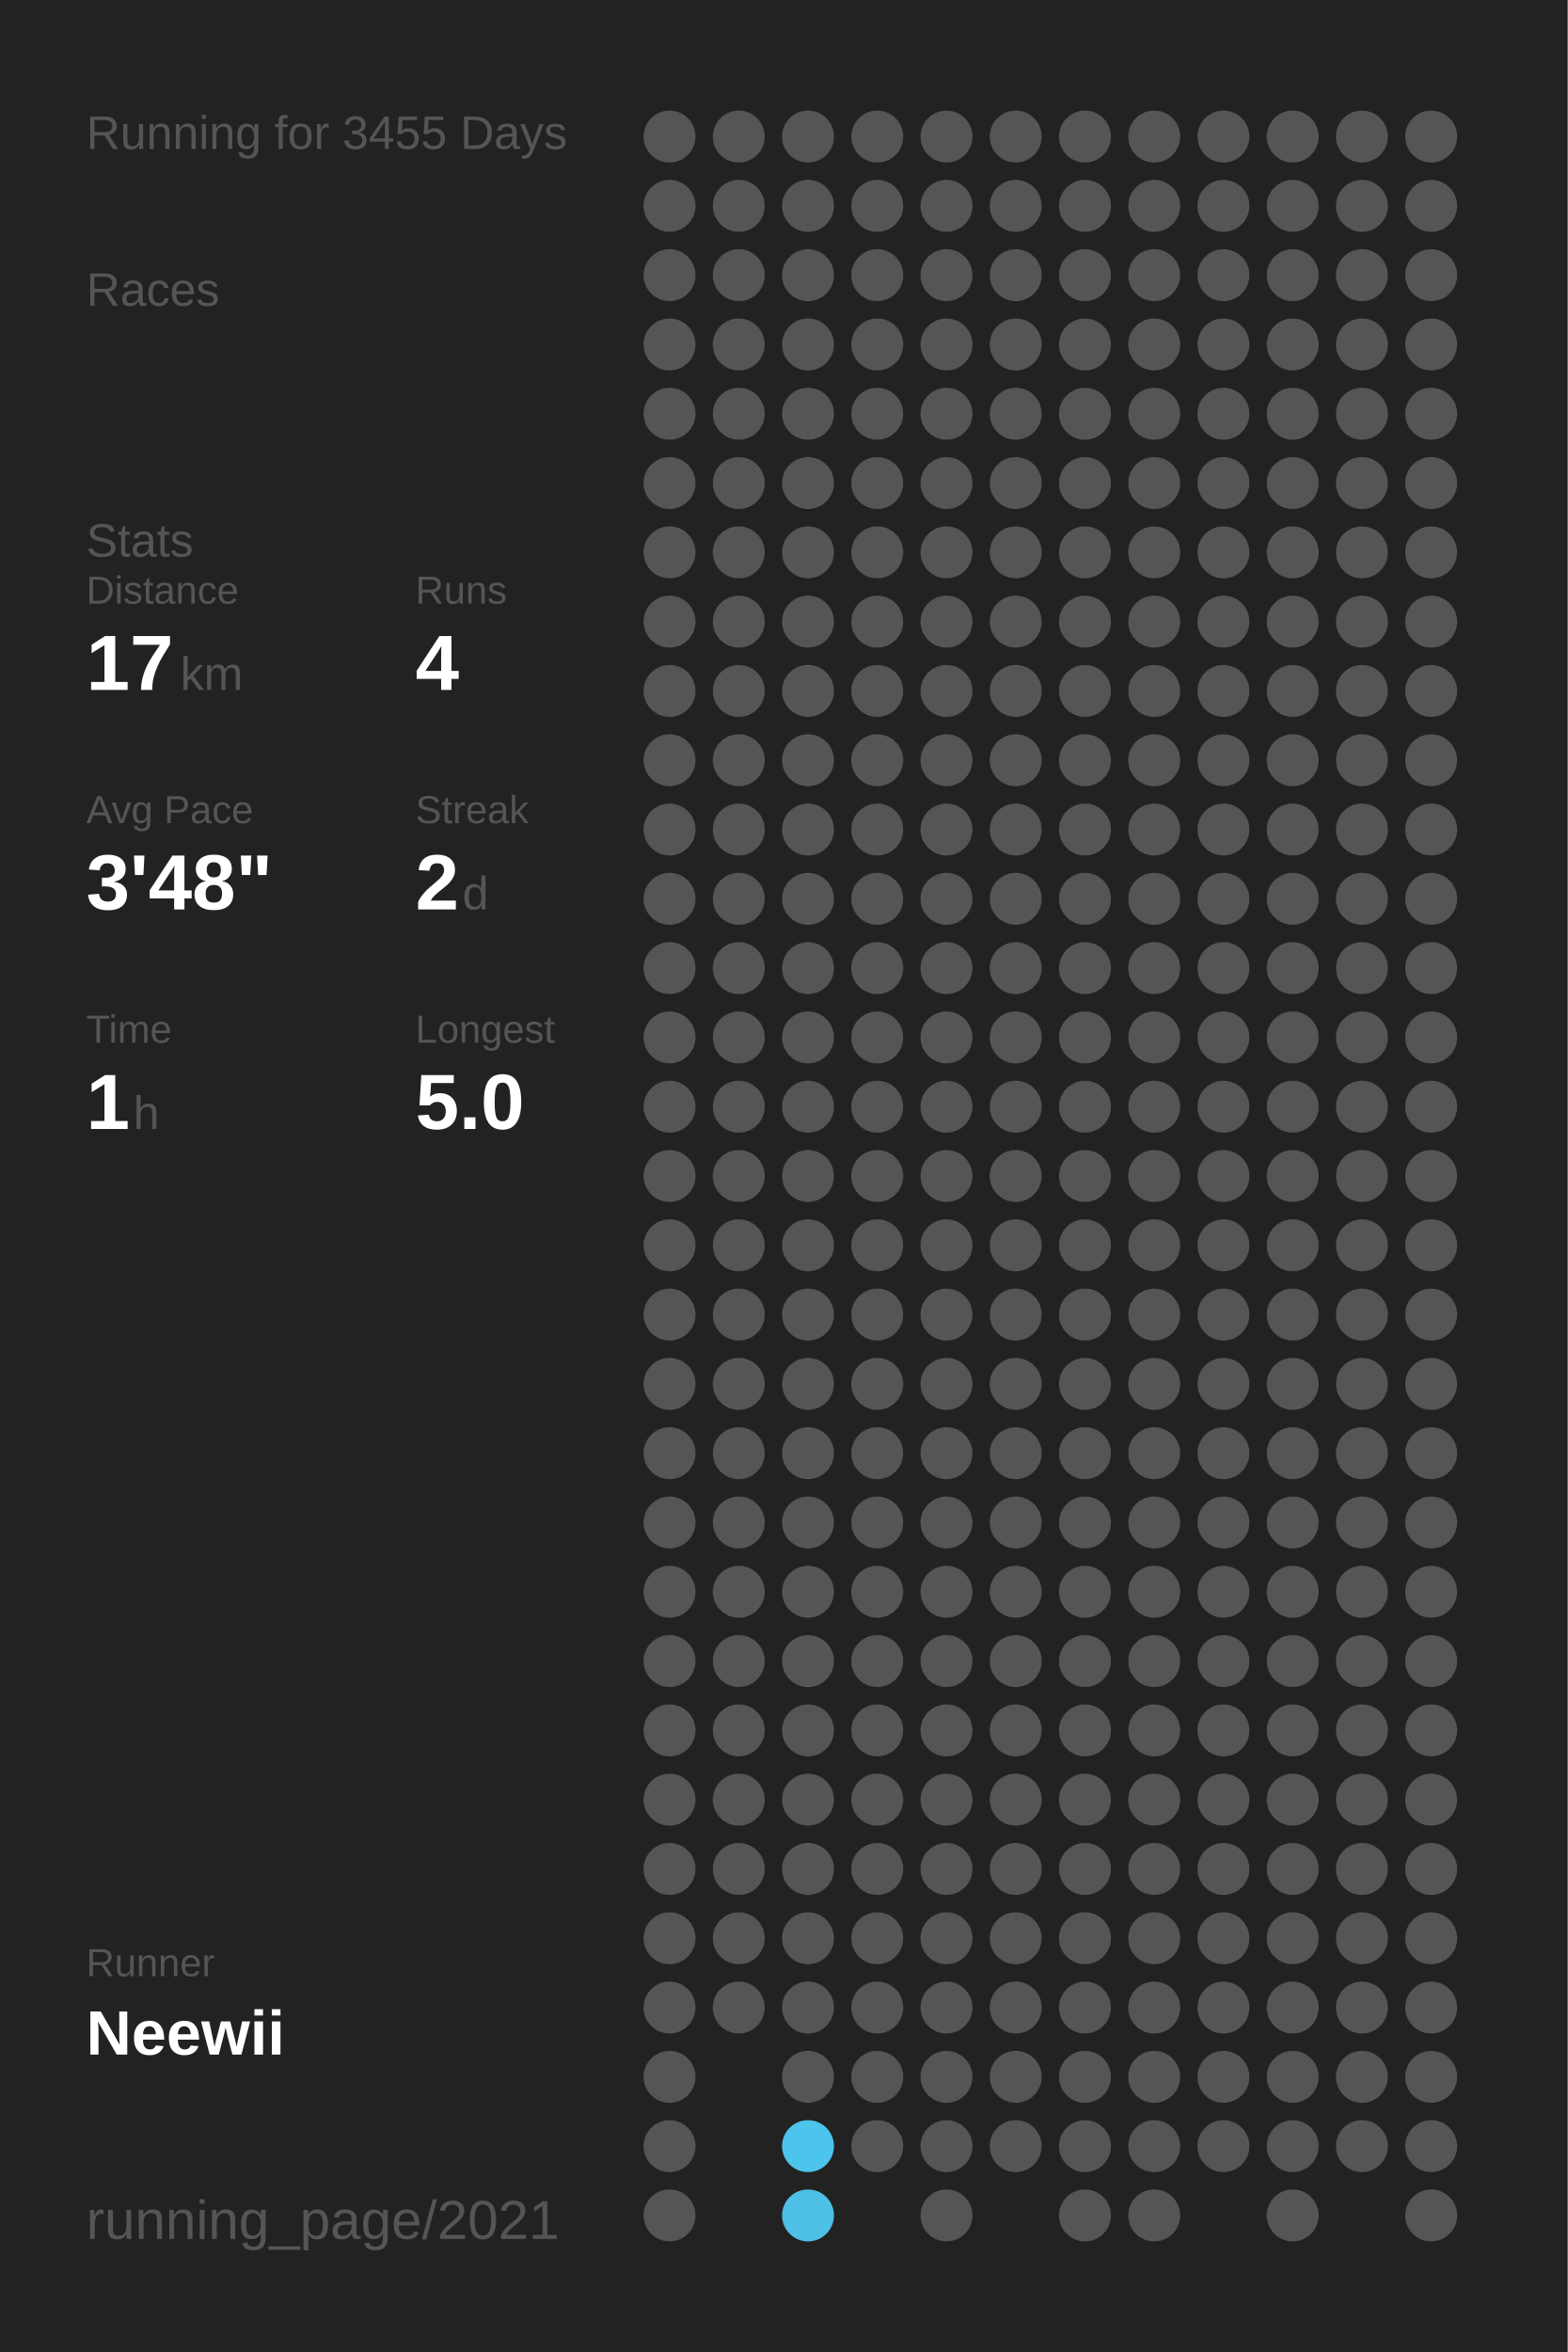
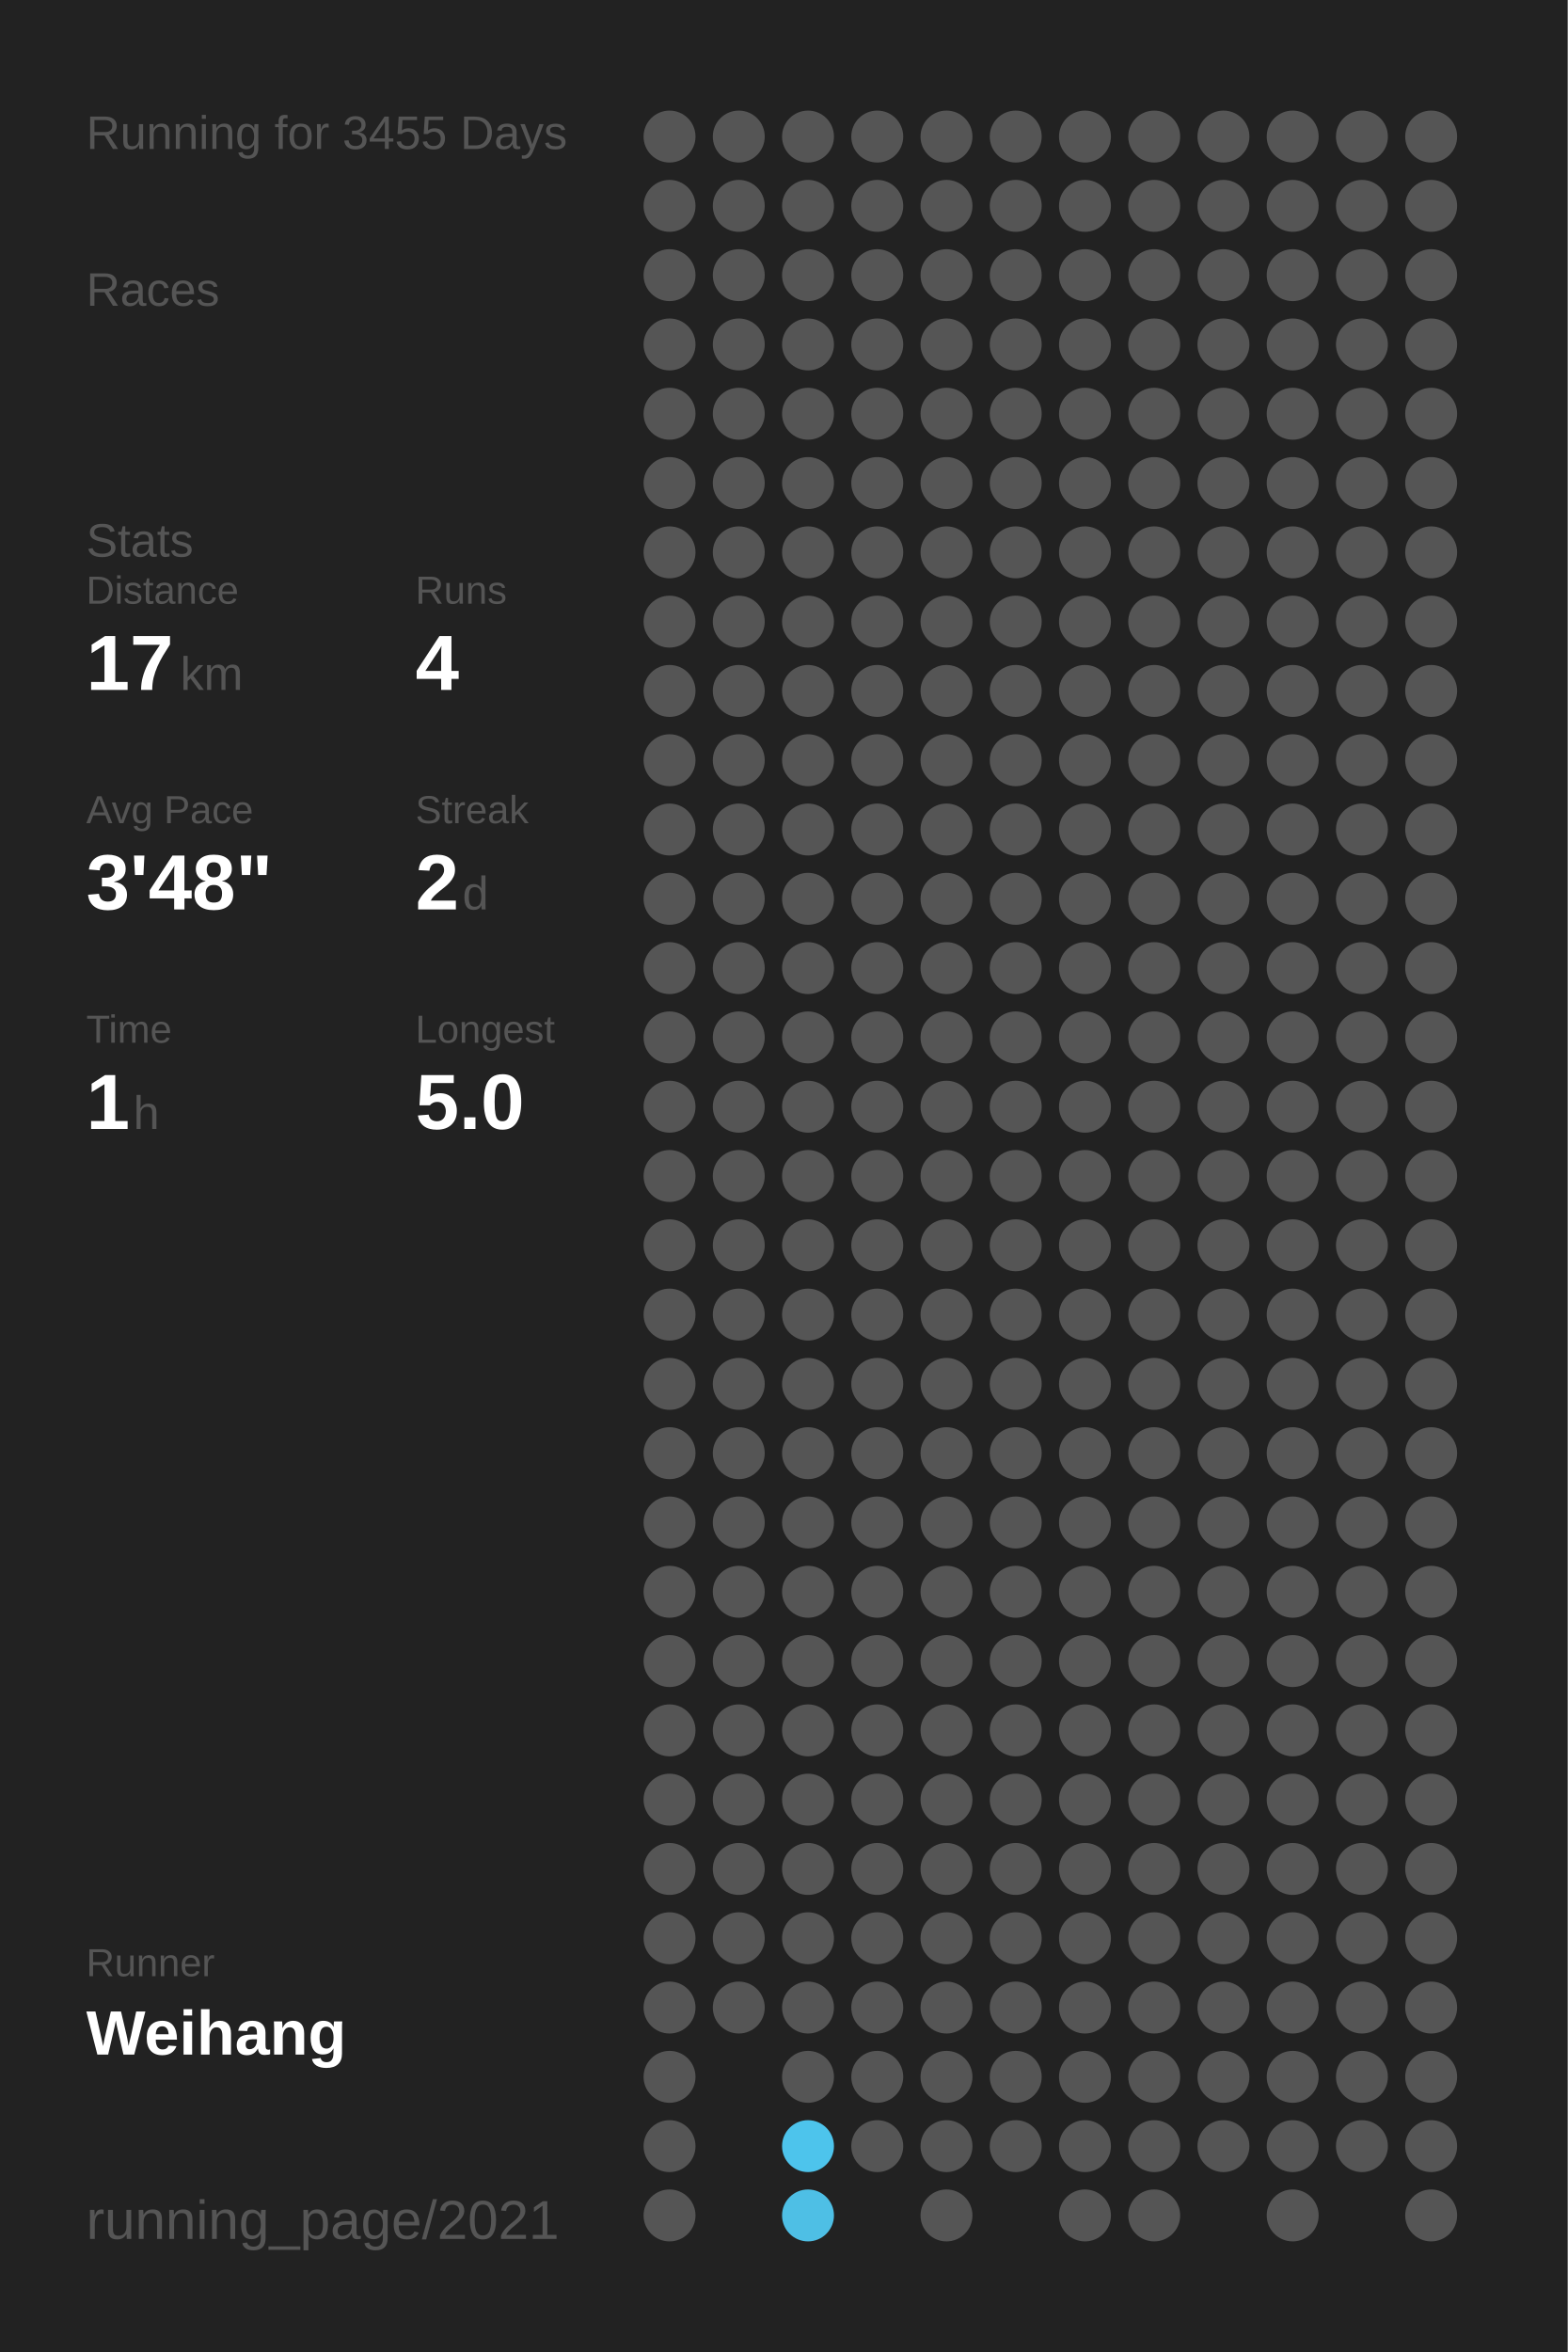
<svg xmlns="http://www.w3.org/2000/svg" baseProfile="full" height="300mm" version="1.1" viewBox="0,0,200,300" width="200mm">
  <defs />
  <rect fill="#222222" height="300" width="200" x="0" y="0" />
  <text fill="#555555" style="font-size:6px; font-family:Arial;" x="11" y="19">Running for 3455 Days</text>
  <text fill="#555555" style="font-size:6px; font-family:Arial;" x="11" y="39">Races</text>
  <text fill="#555555" style="font-size:6px; font-family:Arial;" x="11" y="71">Stats</text>
  <text fill="#555555" style="font-size:5px; font-family:Arial;" x="11" y="77">Distance</text>
  <text fill="#FFFFFF" style="font-size:10px; font-family:Arial; font-weight:bold;" x="11" y="88">17</text>
  <text fill="#555555" style="font-size:6px; font-family:Arial;" x="23" y="88">km</text>
  <text fill="#555555" style="font-size:5px; font-family:Arial;" x="53" y="77">Runs</text>
  <text fill="#FFFFFF" style="font-size:10px; font-family:Arial; font-weight:bold;" x="53" y="88">4</text>
  <text fill="#555555" style="font-size:5px; font-family:Arial;" x="11" y="105">Avg Pace</text>
  <text fill="#FFFFFF" style="font-size:10px; font-family:Arial; font-weight:bold;" x="11" y="116">3'48"</text>
  <text fill="#555555" style="font-size:5px; font-family:Arial;" x="53" y="105">Streak</text>
  <text fill="#FFFFFF" style="font-size:10px; font-family:Arial; font-weight:bold;" x="53" y="116">2</text>
  <text fill="#555555" style="font-size:6px; font-family:Arial;" x="59" y="116">d</text>
  <text fill="#555555" style="font-size:5px; font-family:Arial;" x="11" y="133">Time</text>
  <text fill="#FFFFFF" style="font-size:10px; font-family:Arial; font-weight:bold;" x="11" y="144">1</text>
  <text fill="#555555" style="font-size:6px; font-family:Arial;" x="17" y="144">h</text>
  <text fill="#555555" style="font-size:5px; font-family:Arial;" x="53" y="133">Longest</text>
  <text fill="#FFFFFF" style="font-size:10px; font-family:Arial; font-weight:bold;" x="53" y="144">5.0</text>
  <text fill="#555555" style="font-size:5px; font-family:Arial;" x="11" y="252.065">Runner</text>
-   <text fill="#FFFFFF" style="font-size:8px; font-family:Arial; font-weight:bold;" x="11" y="262.065">Neewii</text>
+   <text fill="#FFFFFF" style="font-size:8px; font-family:Arial; font-weight:bold;" x="11" y="262.065">Weihang</text>
  <text fill="#555555" style="font-size:7px; font-family:Arial;" x="11" y="285.581">running_page/2021</text>
  <circle cx="85.417" cy="17.419" fill="#555555" r="3.312" />
  <circle cx="85.417" cy="26.258" fill="#555555" r="3.312" />
  <circle cx="85.417" cy="35.097" fill="#555555" r="3.312" />
  <circle cx="85.417" cy="43.935" fill="#555555" r="3.312" />
  <circle cx="85.417" cy="52.774" fill="#555555" r="3.312" />
  <circle cx="85.417" cy="61.613" fill="#555555" r="3.312" />
  <circle cx="85.417" cy="70.452" fill="#555555" r="3.312" />
  <circle cx="85.417" cy="79.29" fill="#555555" r="3.312" />
  <circle cx="85.417" cy="88.129" fill="#555555" r="3.312" />
  <circle cx="85.417" cy="96.968" fill="#555555" r="3.312" />
  <circle cx="85.417" cy="105.806" fill="#555555" r="3.312" />
  <circle cx="85.417" cy="114.645" fill="#555555" r="3.312" />
  <circle cx="85.417" cy="123.484" fill="#555555" r="3.312" />
  <circle cx="85.417" cy="132.323" fill="#555555" r="3.312" />
  <circle cx="85.417" cy="141.161" fill="#555555" r="3.312" />
  <circle cx="85.417" cy="150" fill="#555555" r="3.312" />
  <circle cx="85.417" cy="158.839" fill="#555555" r="3.312" />
  <circle cx="85.417" cy="167.677" fill="#555555" r="3.312" />
  <circle cx="85.417" cy="176.516" fill="#555555" r="3.312" />
  <circle cx="85.417" cy="185.355" fill="#555555" r="3.312" />
  <circle cx="85.417" cy="194.194" fill="#555555" r="3.312" />
  <circle cx="85.417" cy="203.032" fill="#555555" r="3.312" />
  <circle cx="85.417" cy="211.871" fill="#555555" r="3.312" />
  <circle cx="85.417" cy="220.71" fill="#555555" r="3.312" />
  <circle cx="85.417" cy="229.548" fill="#555555" r="3.312" />
  <circle cx="85.417" cy="238.387" fill="#555555" r="3.312" />
  <circle cx="85.417" cy="247.226" fill="#555555" r="3.312" />
  <circle cx="85.417" cy="256.065" fill="#555555" r="3.312" />
  <circle cx="85.417" cy="264.903" fill="#555555" r="3.312" />
  <circle cx="85.417" cy="273.742" fill="#555555" r="3.312" />
  <circle cx="85.417" cy="282.581" fill="#555555" r="3.312" />
  <circle cx="94.25" cy="17.419" fill="#555555" r="3.312" />
  <circle cx="94.25" cy="26.258" fill="#555555" r="3.312" />
  <circle cx="94.25" cy="35.097" fill="#555555" r="3.312" />
  <circle cx="94.25" cy="43.935" fill="#555555" r="3.312" />
  <circle cx="94.25" cy="52.774" fill="#555555" r="3.312" />
  <circle cx="94.25" cy="61.613" fill="#555555" r="3.312" />
  <circle cx="94.25" cy="70.452" fill="#555555" r="3.312" />
  <circle cx="94.25" cy="79.29" fill="#555555" r="3.312" />
  <circle cx="94.25" cy="88.129" fill="#555555" r="3.312" />
  <circle cx="94.25" cy="96.968" fill="#555555" r="3.312" />
  <circle cx="94.25" cy="105.806" fill="#555555" r="3.312" />
  <circle cx="94.25" cy="114.645" fill="#555555" r="3.312" />
  <circle cx="94.25" cy="123.484" fill="#555555" r="3.312" />
  <circle cx="94.25" cy="132.323" fill="#555555" r="3.312" />
  <circle cx="94.25" cy="141.161" fill="#555555" r="3.312" />
  <circle cx="94.25" cy="150" fill="#555555" r="3.312" />
  <circle cx="94.25" cy="158.839" fill="#555555" r="3.312" />
  <circle cx="94.25" cy="167.677" fill="#555555" r="3.312" />
  <circle cx="94.25" cy="176.516" fill="#555555" r="3.312" />
  <circle cx="94.25" cy="185.355" fill="#555555" r="3.312" />
  <circle cx="94.25" cy="194.194" fill="#555555" r="3.312" />
  <circle cx="94.25" cy="203.032" fill="#555555" r="3.312" />
  <circle cx="94.25" cy="211.871" fill="#555555" r="3.312" />
  <circle cx="94.25" cy="220.71" fill="#555555" r="3.312" />
  <circle cx="94.25" cy="229.548" fill="#555555" r="3.312" />
  <circle cx="94.25" cy="238.387" fill="#555555" r="3.312" />
  <circle cx="94.25" cy="247.226" fill="#555555" r="3.312" />
  <circle cx="94.25" cy="256.065" fill="#555555" r="3.312" />
  <circle cx="103.083" cy="17.419" fill="#555555" r="3.312" />
  <circle cx="103.083" cy="26.258" fill="#555555" r="3.312" />
  <circle cx="103.083" cy="35.097" fill="#555555" r="3.312" />
  <circle cx="103.083" cy="43.935" fill="#555555" r="3.312" />
  <circle cx="103.083" cy="52.774" fill="#555555" r="3.312" />
  <circle cx="103.083" cy="61.613" fill="#555555" r="3.312" />
  <circle cx="103.083" cy="70.452" fill="#555555" r="3.312" />
  <circle cx="103.083" cy="79.29" fill="#555555" r="3.312" />
  <circle cx="103.083" cy="88.129" fill="#555555" r="3.312" />
  <circle cx="103.083" cy="96.968" fill="#555555" r="3.312" />
  <circle cx="103.083" cy="105.806" fill="#555555" r="3.312" />
  <circle cx="103.083" cy="114.645" fill="#555555" r="3.312" />
  <circle cx="103.083" cy="123.484" fill="#555555" r="3.312" />
  <circle cx="103.083" cy="132.323" fill="#555555" r="3.312" />
  <circle cx="103.083" cy="141.161" fill="#555555" r="3.312" />
  <circle cx="103.083" cy="150" fill="#555555" r="3.312" />
  <circle cx="103.083" cy="158.839" fill="#555555" r="3.312" />
  <circle cx="103.083" cy="167.677" fill="#555555" r="3.312" />
  <circle cx="103.083" cy="176.516" fill="#555555" r="3.312" />
  <circle cx="103.083" cy="185.355" fill="#555555" r="3.312" />
  <circle cx="103.083" cy="194.194" fill="#555555" r="3.312" />
  <circle cx="103.083" cy="203.032" fill="#555555" r="3.312" />
  <circle cx="103.083" cy="211.871" fill="#555555" r="3.312" />
  <circle cx="103.083" cy="220.71" fill="#555555" r="3.312" />
  <circle cx="103.083" cy="229.548" fill="#555555" r="3.312" />
  <circle cx="103.083" cy="238.387" fill="#555555" r="3.312" />
  <circle cx="103.083" cy="247.226" fill="#555555" r="3.312" />
  <circle cx="103.083" cy="256.065" fill="#555555" r="3.312" />
  <circle cx="103.083" cy="264.903" fill="#555555" r="3.312" />
  <circle cx="103.083" cy="273.742" fill="#4dc4ec" r="3.312" />
  <circle cx="103.083" cy="282.581" fill="#4ebfe5" r="3.312" />
  <circle cx="111.917" cy="17.419" fill="#555555" r="3.312" />
  <circle cx="111.917" cy="26.258" fill="#555555" r="3.312" />
  <circle cx="111.917" cy="35.097" fill="#555555" r="3.312" />
  <circle cx="111.917" cy="43.935" fill="#555555" r="3.312" />
  <circle cx="111.917" cy="52.774" fill="#555555" r="3.312" />
  <circle cx="111.917" cy="61.613" fill="#555555" r="3.312" />
  <circle cx="111.917" cy="70.452" fill="#555555" r="3.312" />
  <circle cx="111.917" cy="79.29" fill="#555555" r="3.312" />
  <circle cx="111.917" cy="88.129" fill="#555555" r="3.312" />
  <circle cx="111.917" cy="96.968" fill="#555555" r="3.312" />
  <circle cx="111.917" cy="105.806" fill="#555555" r="3.312" />
  <circle cx="111.917" cy="114.645" fill="#555555" r="3.312" />
  <circle cx="111.917" cy="123.484" fill="#555555" r="3.312" />
  <circle cx="111.917" cy="132.323" fill="#555555" r="3.312" />
  <circle cx="111.917" cy="141.161" fill="#555555" r="3.312" />
  <circle cx="111.917" cy="150" fill="#555555" r="3.312" />
  <circle cx="111.917" cy="158.839" fill="#555555" r="3.312" />
  <circle cx="111.917" cy="167.677" fill="#555555" r="3.312" />
  <circle cx="111.917" cy="176.516" fill="#555555" r="3.312" />
  <circle cx="111.917" cy="185.355" fill="#555555" r="3.312" />
  <circle cx="111.917" cy="194.194" fill="#555555" r="3.312" />
  <circle cx="111.917" cy="203.032" fill="#555555" r="3.312" />
  <circle cx="111.917" cy="211.871" fill="#555555" r="3.312" />
  <circle cx="111.917" cy="220.71" fill="#555555" r="3.312" />
  <circle cx="111.917" cy="229.548" fill="#555555" r="3.312" />
  <circle cx="111.917" cy="238.387" fill="#555555" r="3.312" />
  <circle cx="111.917" cy="247.226" fill="#555555" r="3.312" />
  <circle cx="111.917" cy="256.065" fill="#555555" r="3.312" />
  <circle cx="111.917" cy="264.903" fill="#555555" r="3.312" />
  <circle cx="111.917" cy="273.742" fill="#555555" r="3.312" />
  <circle cx="120.75" cy="17.419" fill="#555555" r="3.312" />
  <circle cx="120.75" cy="26.258" fill="#555555" r="3.312" />
  <circle cx="120.75" cy="35.097" fill="#555555" r="3.312" />
  <circle cx="120.75" cy="43.935" fill="#555555" r="3.312" />
  <circle cx="120.75" cy="52.774" fill="#555555" r="3.312" />
  <circle cx="120.75" cy="61.613" fill="#555555" r="3.312" />
  <circle cx="120.75" cy="70.452" fill="#555555" r="3.312" />
  <circle cx="120.75" cy="79.29" fill="#555555" r="3.312" />
  <circle cx="120.75" cy="88.129" fill="#555555" r="3.312" />
  <circle cx="120.75" cy="96.968" fill="#555555" r="3.312" />
  <circle cx="120.75" cy="105.806" fill="#555555" r="3.312" />
  <circle cx="120.75" cy="114.645" fill="#555555" r="3.312" />
  <circle cx="120.75" cy="123.484" fill="#555555" r="3.312" />
  <circle cx="120.75" cy="132.323" fill="#555555" r="3.312" />
  <circle cx="120.75" cy="141.161" fill="#555555" r="3.312" />
  <circle cx="120.75" cy="150" fill="#555555" r="3.312" />
  <circle cx="120.75" cy="158.839" fill="#555555" r="3.312" />
  <circle cx="120.75" cy="167.677" fill="#555555" r="3.312" />
  <circle cx="120.75" cy="176.516" fill="#555555" r="3.312" />
  <circle cx="120.75" cy="185.355" fill="#555555" r="3.312" />
  <circle cx="120.75" cy="194.194" fill="#555555" r="3.312" />
  <circle cx="120.75" cy="203.032" fill="#555555" r="3.312" />
  <circle cx="120.75" cy="211.871" fill="#555555" r="3.312" />
  <circle cx="120.75" cy="220.71" fill="#555555" r="3.312" />
  <circle cx="120.75" cy="229.548" fill="#555555" r="3.312" />
  <circle cx="120.75" cy="238.387" fill="#555555" r="3.312" />
  <circle cx="120.75" cy="247.226" fill="#555555" r="3.312" />
  <circle cx="120.75" cy="256.065" fill="#555555" r="3.312" />
  <circle cx="120.75" cy="264.903" fill="#555555" r="3.312" />
  <circle cx="120.75" cy="273.742" fill="#555555" r="3.312" />
  <circle cx="120.75" cy="282.581" fill="#555555" r="3.312" />
  <circle cx="129.583" cy="17.419" fill="#555555" r="3.312" />
  <circle cx="129.583" cy="26.258" fill="#555555" r="3.312" />
  <circle cx="129.583" cy="35.097" fill="#555555" r="3.312" />
  <circle cx="129.583" cy="43.935" fill="#555555" r="3.312" />
  <circle cx="129.583" cy="52.774" fill="#555555" r="3.312" />
  <circle cx="129.583" cy="61.613" fill="#555555" r="3.312" />
  <circle cx="129.583" cy="70.452" fill="#555555" r="3.312" />
  <circle cx="129.583" cy="79.29" fill="#555555" r="3.312" />
  <circle cx="129.583" cy="88.129" fill="#555555" r="3.312" />
  <circle cx="129.583" cy="96.968" fill="#555555" r="3.312" />
  <circle cx="129.583" cy="105.806" fill="#555555" r="3.312" />
  <circle cx="129.583" cy="114.645" fill="#555555" r="3.312" />
  <circle cx="129.583" cy="123.484" fill="#555555" r="3.312" />
  <circle cx="129.583" cy="132.323" fill="#555555" r="3.312" />
  <circle cx="129.583" cy="141.161" fill="#555555" r="3.312" />
  <circle cx="129.583" cy="150" fill="#555555" r="3.312" />
  <circle cx="129.583" cy="158.839" fill="#555555" r="3.312" />
  <circle cx="129.583" cy="167.677" fill="#555555" r="3.312" />
  <circle cx="129.583" cy="176.516" fill="#555555" r="3.312" />
  <circle cx="129.583" cy="185.355" fill="#555555" r="3.312" />
  <circle cx="129.583" cy="194.194" fill="#555555" r="3.312" />
  <circle cx="129.583" cy="203.032" fill="#555555" r="3.312" />
  <circle cx="129.583" cy="211.871" fill="#555555" r="3.312" />
  <circle cx="129.583" cy="220.71" fill="#555555" r="3.312" />
  <circle cx="129.583" cy="229.548" fill="#555555" r="3.312" />
  <circle cx="129.583" cy="238.387" fill="#555555" r="3.312" />
  <circle cx="129.583" cy="247.226" fill="#555555" r="3.312" />
  <circle cx="129.583" cy="256.065" fill="#555555" r="3.312" />
  <circle cx="129.583" cy="264.903" fill="#555555" r="3.312" />
  <circle cx="129.583" cy="273.742" fill="#555555" r="3.312" />
  <circle cx="138.417" cy="17.419" fill="#555555" r="3.312" />
  <circle cx="138.417" cy="26.258" fill="#555555" r="3.312" />
  <circle cx="138.417" cy="35.097" fill="#555555" r="3.312" />
  <circle cx="138.417" cy="43.935" fill="#555555" r="3.312" />
  <circle cx="138.417" cy="52.774" fill="#555555" r="3.312" />
  <circle cx="138.417" cy="61.613" fill="#555555" r="3.312" />
  <circle cx="138.417" cy="70.452" fill="#555555" r="3.312" />
  <circle cx="138.417" cy="79.29" fill="#555555" r="3.312" />
  <circle cx="138.417" cy="88.129" fill="#555555" r="3.312" />
  <circle cx="138.417" cy="96.968" fill="#555555" r="3.312" />
  <circle cx="138.417" cy="105.806" fill="#555555" r="3.312" />
  <circle cx="138.417" cy="114.645" fill="#555555" r="3.312" />
  <circle cx="138.417" cy="123.484" fill="#555555" r="3.312" />
  <circle cx="138.417" cy="132.323" fill="#555555" r="3.312" />
  <circle cx="138.417" cy="141.161" fill="#555555" r="3.312" />
  <circle cx="138.417" cy="150" fill="#555555" r="3.312" />
  <circle cx="138.417" cy="158.839" fill="#555555" r="3.312" />
  <circle cx="138.417" cy="167.677" fill="#555555" r="3.312" />
  <circle cx="138.417" cy="176.516" fill="#555555" r="3.312" />
  <circle cx="138.417" cy="185.355" fill="#555555" r="3.312" />
  <circle cx="138.417" cy="194.194" fill="#555555" r="3.312" />
  <circle cx="138.417" cy="203.032" fill="#555555" r="3.312" />
  <circle cx="138.417" cy="211.871" fill="#555555" r="3.312" />
  <circle cx="138.417" cy="220.71" fill="#555555" r="3.312" />
  <circle cx="138.417" cy="229.548" fill="#555555" r="3.312" />
  <circle cx="138.417" cy="238.387" fill="#555555" r="3.312" />
  <circle cx="138.417" cy="247.226" fill="#555555" r="3.312" />
  <circle cx="138.417" cy="256.065" fill="#555555" r="3.312" />
  <circle cx="138.417" cy="264.903" fill="#555555" r="3.312" />
  <circle cx="138.417" cy="273.742" fill="#555555" r="3.312" />
  <circle cx="138.417" cy="282.581" fill="#555555" r="3.312" />
  <circle cx="147.25" cy="17.419" fill="#555555" r="3.312" />
  <circle cx="147.25" cy="26.258" fill="#555555" r="3.312" />
  <circle cx="147.25" cy="35.097" fill="#555555" r="3.312" />
  <circle cx="147.25" cy="43.935" fill="#555555" r="3.312" />
  <circle cx="147.25" cy="52.774" fill="#555555" r="3.312" />
  <circle cx="147.25" cy="61.613" fill="#555555" r="3.312" />
  <circle cx="147.25" cy="70.452" fill="#555555" r="3.312" />
  <circle cx="147.25" cy="79.29" fill="#555555" r="3.312" />
  <circle cx="147.25" cy="88.129" fill="#555555" r="3.312" />
  <circle cx="147.25" cy="96.968" fill="#555555" r="3.312" />
  <circle cx="147.25" cy="105.806" fill="#555555" r="3.312" />
  <circle cx="147.25" cy="114.645" fill="#555555" r="3.312" />
  <circle cx="147.25" cy="123.484" fill="#555555" r="3.312" />
  <circle cx="147.25" cy="132.323" fill="#555555" r="3.312" />
  <circle cx="147.25" cy="141.161" fill="#555555" r="3.312" />
  <circle cx="147.25" cy="150" fill="#555555" r="3.312" />
  <circle cx="147.25" cy="158.839" fill="#555555" r="3.312" />
  <circle cx="147.25" cy="167.677" fill="#555555" r="3.312" />
  <circle cx="147.25" cy="176.516" fill="#555555" r="3.312" />
  <circle cx="147.25" cy="185.355" fill="#555555" r="3.312" />
  <circle cx="147.25" cy="194.194" fill="#555555" r="3.312" />
  <circle cx="147.25" cy="203.032" fill="#555555" r="3.312" />
  <circle cx="147.25" cy="211.871" fill="#555555" r="3.312" />
  <circle cx="147.25" cy="220.71" fill="#555555" r="3.312" />
  <circle cx="147.25" cy="229.548" fill="#555555" r="3.312" />
  <circle cx="147.25" cy="238.387" fill="#555555" r="3.312" />
  <circle cx="147.25" cy="247.226" fill="#555555" r="3.312" />
  <circle cx="147.25" cy="256.065" fill="#555555" r="3.312" />
  <circle cx="147.25" cy="264.903" fill="#555555" r="3.312" />
  <circle cx="147.25" cy="273.742" fill="#555555" r="3.312" />
  <circle cx="147.25" cy="282.581" fill="#555555" r="3.312" />
  <circle cx="156.083" cy="17.419" fill="#555555" r="3.312" />
  <circle cx="156.083" cy="26.258" fill="#555555" r="3.312" />
  <circle cx="156.083" cy="35.097" fill="#555555" r="3.312" />
  <circle cx="156.083" cy="43.935" fill="#555555" r="3.312" />
  <circle cx="156.083" cy="52.774" fill="#555555" r="3.312" />
  <circle cx="156.083" cy="61.613" fill="#555555" r="3.312" />
  <circle cx="156.083" cy="70.452" fill="#555555" r="3.312" />
  <circle cx="156.083" cy="79.29" fill="#555555" r="3.312" />
  <circle cx="156.083" cy="88.129" fill="#555555" r="3.312" />
  <circle cx="156.083" cy="96.968" fill="#555555" r="3.312" />
  <circle cx="156.083" cy="105.806" fill="#555555" r="3.312" />
  <circle cx="156.083" cy="114.645" fill="#555555" r="3.312" />
  <circle cx="156.083" cy="123.484" fill="#555555" r="3.312" />
  <circle cx="156.083" cy="132.323" fill="#555555" r="3.312" />
  <circle cx="156.083" cy="141.161" fill="#555555" r="3.312" />
  <circle cx="156.083" cy="150" fill="#555555" r="3.312" />
  <circle cx="156.083" cy="158.839" fill="#555555" r="3.312" />
  <circle cx="156.083" cy="167.677" fill="#555555" r="3.312" />
  <circle cx="156.083" cy="176.516" fill="#555555" r="3.312" />
  <circle cx="156.083" cy="185.355" fill="#555555" r="3.312" />
  <circle cx="156.083" cy="194.194" fill="#555555" r="3.312" />
  <circle cx="156.083" cy="203.032" fill="#555555" r="3.312" />
  <circle cx="156.083" cy="211.871" fill="#555555" r="3.312" />
  <circle cx="156.083" cy="220.71" fill="#555555" r="3.312" />
  <circle cx="156.083" cy="229.548" fill="#555555" r="3.312" />
  <circle cx="156.083" cy="238.387" fill="#555555" r="3.312" />
  <circle cx="156.083" cy="247.226" fill="#555555" r="3.312" />
  <circle cx="156.083" cy="256.065" fill="#555555" r="3.312" />
  <circle cx="156.083" cy="264.903" fill="#555555" r="3.312" />
  <circle cx="156.083" cy="273.742" fill="#555555" r="3.312" />
  <circle cx="164.917" cy="17.419" fill="#555555" r="3.312" />
  <circle cx="164.917" cy="26.258" fill="#555555" r="3.312" />
  <circle cx="164.917" cy="35.097" fill="#555555" r="3.312" />
  <circle cx="164.917" cy="43.935" fill="#555555" r="3.312" />
  <circle cx="164.917" cy="52.774" fill="#555555" r="3.312" />
  <circle cx="164.917" cy="61.613" fill="#555555" r="3.312" />
  <circle cx="164.917" cy="70.452" fill="#555555" r="3.312" />
  <circle cx="164.917" cy="79.29" fill="#555555" r="3.312" />
  <circle cx="164.917" cy="88.129" fill="#555555" r="3.312" />
  <circle cx="164.917" cy="96.968" fill="#555555" r="3.312" />
  <circle cx="164.917" cy="105.806" fill="#555555" r="3.312" />
  <circle cx="164.917" cy="114.645" fill="#555555" r="3.312" />
  <circle cx="164.917" cy="123.484" fill="#555555" r="3.312" />
  <circle cx="164.917" cy="132.323" fill="#555555" r="3.312" />
  <circle cx="164.917" cy="141.161" fill="#555555" r="3.312" />
  <circle cx="164.917" cy="150" fill="#555555" r="3.312" />
  <circle cx="164.917" cy="158.839" fill="#555555" r="3.312" />
  <circle cx="164.917" cy="167.677" fill="#555555" r="3.312" />
  <circle cx="164.917" cy="176.516" fill="#555555" r="3.312" />
  <circle cx="164.917" cy="185.355" fill="#555555" r="3.312" />
  <circle cx="164.917" cy="194.194" fill="#555555" r="3.312" />
  <circle cx="164.917" cy="203.032" fill="#555555" r="3.312" />
  <circle cx="164.917" cy="211.871" fill="#555555" r="3.312" />
  <circle cx="164.917" cy="220.71" fill="#555555" r="3.312" />
  <circle cx="164.917" cy="229.548" fill="#555555" r="3.312" />
  <circle cx="164.917" cy="238.387" fill="#555555" r="3.312" />
  <circle cx="164.917" cy="247.226" fill="#555555" r="3.312" />
  <circle cx="164.917" cy="256.065" fill="#555555" r="3.312" />
  <circle cx="164.917" cy="264.903" fill="#555555" r="3.312" />
  <circle cx="164.917" cy="273.742" fill="#555555" r="3.312" />
  <circle cx="164.917" cy="282.581" fill="#555555" r="3.312" />
  <circle cx="173.75" cy="17.419" fill="#555555" r="3.312" />
  <circle cx="173.75" cy="26.258" fill="#555555" r="3.312" />
  <circle cx="173.75" cy="35.097" fill="#555555" r="3.312" />
  <circle cx="173.75" cy="43.935" fill="#555555" r="3.312" />
  <circle cx="173.75" cy="52.774" fill="#555555" r="3.312" />
  <circle cx="173.75" cy="61.613" fill="#555555" r="3.312" />
  <circle cx="173.75" cy="70.452" fill="#555555" r="3.312" />
  <circle cx="173.75" cy="79.29" fill="#555555" r="3.312" />
  <circle cx="173.75" cy="88.129" fill="#555555" r="3.312" />
  <circle cx="173.75" cy="96.968" fill="#555555" r="3.312" />
  <circle cx="173.75" cy="105.806" fill="#555555" r="3.312" />
  <circle cx="173.75" cy="114.645" fill="#555555" r="3.312" />
  <circle cx="173.75" cy="123.484" fill="#555555" r="3.312" />
  <circle cx="173.75" cy="132.323" fill="#555555" r="3.312" />
  <circle cx="173.75" cy="141.161" fill="#555555" r="3.312" />
  <circle cx="173.75" cy="150" fill="#555555" r="3.312" />
  <circle cx="173.75" cy="158.839" fill="#555555" r="3.312" />
  <circle cx="173.75" cy="167.677" fill="#555555" r="3.312" />
  <circle cx="173.75" cy="176.516" fill="#555555" r="3.312" />
  <circle cx="173.75" cy="185.355" fill="#555555" r="3.312" />
  <circle cx="173.75" cy="194.194" fill="#555555" r="3.312" />
  <circle cx="173.75" cy="203.032" fill="#555555" r="3.312" />
  <circle cx="173.75" cy="211.871" fill="#555555" r="3.312" />
  <circle cx="173.75" cy="220.71" fill="#555555" r="3.312" />
  <circle cx="173.75" cy="229.548" fill="#555555" r="3.312" />
  <circle cx="173.75" cy="238.387" fill="#555555" r="3.312" />
  <circle cx="173.75" cy="247.226" fill="#555555" r="3.312" />
  <circle cx="173.75" cy="256.065" fill="#555555" r="3.312" />
  <circle cx="173.75" cy="264.903" fill="#555555" r="3.312" />
  <circle cx="173.75" cy="273.742" fill="#555555" r="3.312" />
  <circle cx="182.583" cy="17.419" fill="#555555" r="3.312" />
  <circle cx="182.583" cy="26.258" fill="#555555" r="3.312" />
  <circle cx="182.583" cy="35.097" fill="#555555" r="3.312" />
  <circle cx="182.583" cy="43.935" fill="#555555" r="3.312" />
  <circle cx="182.583" cy="52.774" fill="#555555" r="3.312" />
  <circle cx="182.583" cy="61.613" fill="#555555" r="3.312" />
  <circle cx="182.583" cy="70.452" fill="#555555" r="3.312" />
  <circle cx="182.583" cy="79.29" fill="#555555" r="3.312" />
  <circle cx="182.583" cy="88.129" fill="#555555" r="3.312" />
  <circle cx="182.583" cy="96.968" fill="#555555" r="3.312" />
  <circle cx="182.583" cy="105.806" fill="#555555" r="3.312" />
  <circle cx="182.583" cy="114.645" fill="#555555" r="3.312" />
  <circle cx="182.583" cy="123.484" fill="#555555" r="3.312" />
  <circle cx="182.583" cy="132.323" fill="#555555" r="3.312" />
  <circle cx="182.583" cy="141.161" fill="#555555" r="3.312" />
  <circle cx="182.583" cy="150" fill="#555555" r="3.312" />
  <circle cx="182.583" cy="158.839" fill="#555555" r="3.312" />
  <circle cx="182.583" cy="167.677" fill="#555555" r="3.312" />
  <circle cx="182.583" cy="176.516" fill="#555555" r="3.312" />
  <circle cx="182.583" cy="185.355" fill="#555555" r="3.312" />
  <circle cx="182.583" cy="194.194" fill="#555555" r="3.312" />
  <circle cx="182.583" cy="203.032" fill="#555555" r="3.312" />
  <circle cx="182.583" cy="211.871" fill="#555555" r="3.312" />
  <circle cx="182.583" cy="220.71" fill="#555555" r="3.312" />
  <circle cx="182.583" cy="229.548" fill="#555555" r="3.312" />
  <circle cx="182.583" cy="238.387" fill="#555555" r="3.312" />
  <circle cx="182.583" cy="247.226" fill="#555555" r="3.312" />
  <circle cx="182.583" cy="256.065" fill="#555555" r="3.312" />
  <circle cx="182.583" cy="264.903" fill="#555555" r="3.312" />
  <circle cx="182.583" cy="273.742" fill="#555555" r="3.312" />
  <circle cx="182.583" cy="282.581" fill="#555555" r="3.312" />
</svg>
